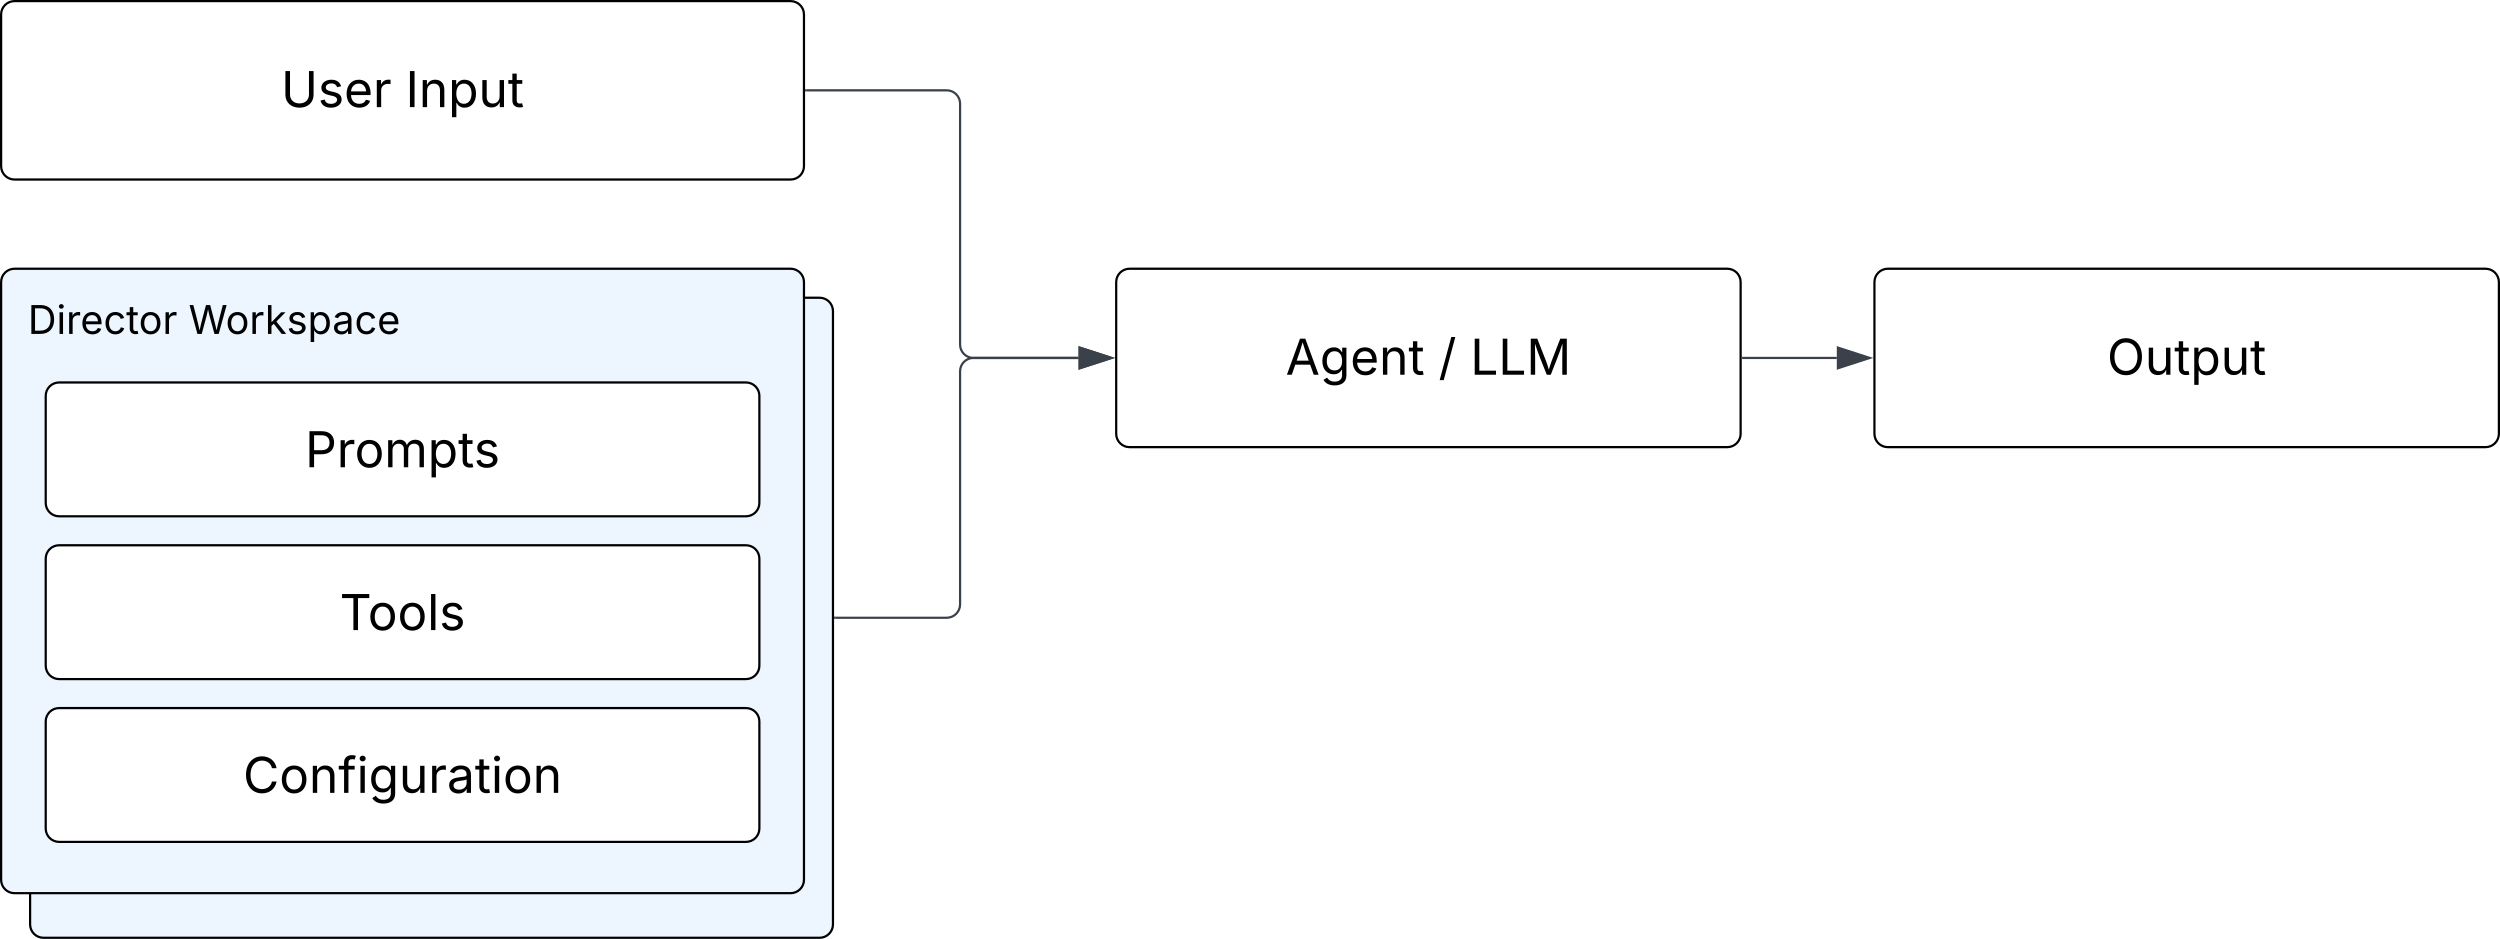
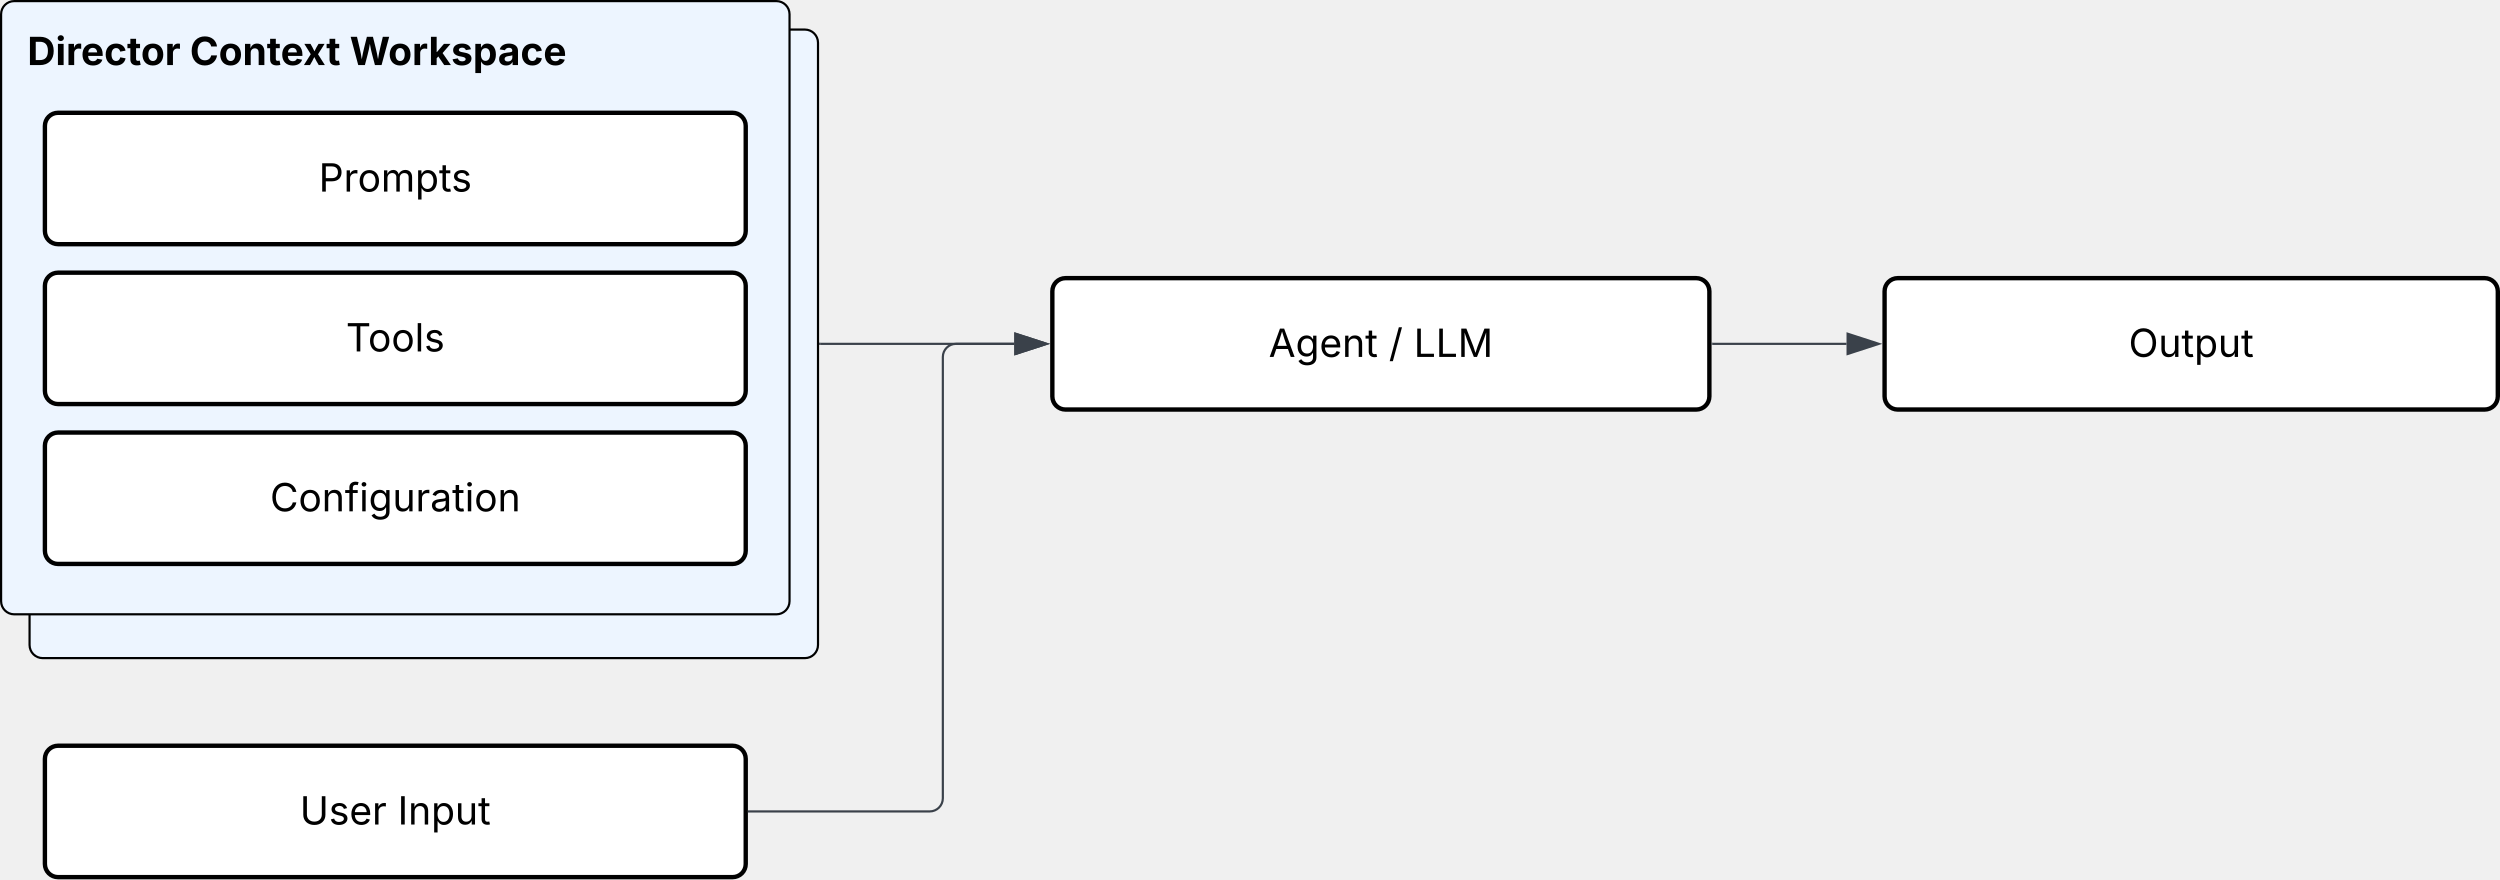
- <svg xmlns="http://www.w3.org/2000/svg" xmlns:ns1="lucid" xmlns:xlink="http://www.w3.org/1999/xlink" width="1121" height="421">
-   <g transform="translate(-1219.5 -599.5)" ns1:page-tab-id="0_0">
-     <path d="M1000 500h1500v1000H1000z" fill="#fff" />
+ <svg xmlns="http://www.w3.org/2000/svg" xmlns:ns1="lucid" xmlns:xlink="http://www.w3.org/1999/xlink" width="1141.5" height="401.5">
+   <g transform="translate(-1219.5 -719.5)" ns1:page-tab-id="0_0">
    <path d="M1233 739a6 6 0 0 1 6-6h348a6 6 0 0 1 6 6v275a6 6 0 0 1-6 6h-348a6 6 0 0 1-6-6z" stroke="#000" fill="#edf5ff" />
-     <path d="M1720 726a6 6 0 0 1 6-6h268a6 6 0 0 1 6 6v68a6 6 0 0 1-6 6h-268a6 6 0 0 1-6-6z" stroke="#000" fill="#fff" />
-     <use xlink:href="#a" transform="matrix(1,0,0,1,1732,732) translate(63.98633 35.52778)" />
-     <use xlink:href="#b" transform="matrix(1,0,0,1,1732,732) translate(132.5519 35.52778)" />
-     <use xlink:href="#c" transform="matrix(1,0,0,1,1732,732) translate(146.8097 35.52778)" />
-     <path d="M1220 606a6 6 0 0 1 6-6h348a6 6 0 0 1 6 6v68a6 6 0 0 1-6 6h-348a6 6 0 0 1-6-6z" stroke="#000" fill="#fff" />
-     <use xlink:href="#d" transform="matrix(1,0,0,1,1232,612) translate(113.5241 35.52778)" />
-     <use xlink:href="#e" transform="matrix(1,0,0,1,1232,612) translate(169.3618 35.52778)" />
+     <path d="M1700 852.5a6 6 0 0 1 6-6h288a6 6 0 0 1 6 6v48a6 6 0 0 1-6 6h-288a6 6 0 0 1-6-6z" stroke="#000" stroke-width="2" fill="#fff" />
+     <use xlink:href="#a" transform="matrix(1,0,0,1,1712,858.5) translate(86.78906 23.97222)" />
+     <use xlink:href="#b" transform="matrix(1,0,0,1,1712,858.5) translate(141.6415 23.97222)" />
+     <use xlink:href="#c" transform="matrix(1,0,0,1,1712,858.5) translate(153.0477 23.97222)" />
+     <path d="M1240 1066a6 6 0 0 1 6-6h308a6 6 0 0 1 6 6v48a6 6 0 0 1-6 6h-308a6 6 0 0 1-6-6z" stroke="#000" stroke-width="2" fill="#fff" />
+     <use xlink:href="#d" transform="matrix(1,0,0,1,1252,1072) translate(104.4193 23.97222)" />
+     <use xlink:href="#e" transform="matrix(1,0,0,1,1252,1072) translate(149.0894 23.97222)" />
    <path d="M1220 726a6 6 0 0 1 6-6h348a6 6 0 0 1 6 6v268a6 6 0 0 1-6 6h-348a6 6 0 0 1-6-6z" stroke="#000" fill="#edf5ff" />
    <use xlink:href="#f" transform="matrix(1,0,0,1,1232,732) translate(0 17.22222)" />
-     <use xlink:href="#g" transform="matrix(1,0,0,1,1232,732) translate(72.04861 17.22222)" />
-     <path d="M1240 777a6 6 0 0 1 6-6h308a6 6 0 0 1 6 6v48a6 6 0 0 1-6 6h-308a6 6 0 0 1-6-6z" stroke="#000" fill="#fff" />
-     <use xlink:href="#h" transform="matrix(1,0,0,1,1252,783) translate(104.3151 26.02778)" />
-     <path d="M1240 850a6 6 0 0 1 6-6h308a6 6 0 0 1 6 6v48a6 6 0 0 1-6 6h-308a6 6 0 0 1-6-6z" stroke="#000" fill="#fff" />
-     <use xlink:href="#i" transform="matrix(1,0,0,1,1252,856) translate(119.8153 26.02778)" />
-     <path d="M1240 923a6 6 0 0 1 6-6h308a6 6 0 0 1 6 6v48a6 6 0 0 1-6 6h-308a6 6 0 0 1-6-6z" stroke="#000" fill="#fff" />
-     <use xlink:href="#j" transform="matrix(1,0,0,1,1252,929) translate(76.49392 26.02778)" />
-     <path d="M2060 726a6 6 0 0 1 6-6h268a6 6 0 0 1 6 6v68a6 6 0 0 1-6 6h-268a6 6 0 0 1-6-6z" stroke="#000" fill="#fff" />
-     <use xlink:href="#k" transform="matrix(1,0,0,1,2072,732) translate(92.29036 35.52778)" />
-     <path d="M1581 640h63a6 6 0 0 1 6 6v108a6 6 0 0 0 6 6h47.12" stroke="#3a414a" fill="none" />
-     <path d="M1581 640.48h-.5v-.96h.5z" stroke="#3a414a" stroke-width=".05" fill="#3a414a" />
-     <path d="M1717.88 760l-14.26 4.63v-9.26z" stroke="#3a414a" fill="#3a414a" />
-     <path d="M1594 876.5h50a6 6 0 0 0 6-6V766a6 6 0 0 1 6-6h47.12" stroke="#3a414a" fill="none" />
+     <use xlink:href="#g" transform="matrix(1,0,0,1,1232,732) translate(74.20139 17.22222)" />
+     <use xlink:href="#h" transform="matrix(1,0,0,1,1232,732) translate(147.1788 17.22222)" />
+     <path d="M1240 777a6 6 0 0 1 6-6h308a6 6 0 0 1 6 6v48a6 6 0 0 1-6 6h-308a6 6 0 0 1-6-6z" stroke="#000" stroke-width="2" fill="#fff" />
+     <use xlink:href="#i" transform="matrix(1,0,0,1,1252,783) translate(113.0521 23.97222)" />
+     <path d="M1240 850a6 6 0 0 1 6-6h308a6 6 0 0 1 6 6v48a6 6 0 0 1-6 6h-308a6 6 0 0 1-6-6z" stroke="#000" stroke-width="2" fill="#fff" />
+     <use xlink:href="#j" transform="matrix(1,0,0,1,1252,856) translate(125.4523 23.97222)" />
+     <path d="M1240 923a6 6 0 0 1 6-6h308a6 6 0 0 1 6 6v48a6 6 0 0 1-6 6h-308a6 6 0 0 1-6-6z" stroke="#000" stroke-width="2" fill="#fff" />
+     <use xlink:href="#k" transform="matrix(1,0,0,1,1252,929) translate(90.79514 23.97222)" />
+     <path d="M2080 852.5a6 6 0 0 1 6-6h268a6 6 0 0 1 6 6v48a6 6 0 0 1-6 6h-268a6 6 0 0 1-6-6z" stroke="#000" stroke-width="2" fill="#fff" />
+     <use xlink:href="#l" transform="matrix(1,0,0,1,2092,858.5) translate(99.43229 23.97222)" />
+     <path d="M1561.5 1090h82.5a6 6 0 0 0 6-6V882.5a6 6 0 0 1 6-6h26.62" stroke="#3a414a" fill="none" />
+     <path d="M1561.5 1090.47h-.5v-.94h.5z" stroke="#3a414a" stroke-width=".05" fill="#3a414a" />
+     <path d="M1697.38 876.5l-14.26 4.63v-9.26z" stroke="#3a414a" fill="#3a414a" />
+     <path d="M1594 876.5h88.62" stroke="#3a414a" fill="none" />
    <path d="M1594 876.98h-.5V876h.5z" stroke="#3a414a" stroke-width=".05" fill="#3a414a" />
-     <path d="M1717.88 760l-14.26 4.63v-9.26z" stroke="#3a414a" fill="#3a414a" />
-     <path d="M2001 760h42.12" stroke="#3a414a" fill="none" />
-     <path d="M2001 760.48h-.5v-.96h.5z" stroke="#3a414a" stroke-width=".05" fill="#3a414a" />
-     <path d="M2057.88 760l-14.26 4.63v-9.26z" stroke="#3a414a" fill="#3a414a" />
+     <path d="M1697.38 876.5l-14.26 4.63v-9.26z" stroke="#3a414a" fill="#3a414a" />
+     <path d="M2001.5 876.5h61.12" stroke="#3a414a" fill="none" />
+     <path d="M2001.5 876.98h-.5V876h.5z" stroke="#3a414a" stroke-width=".05" fill="#3a414a" />
+     <path d="M2077.38 876.5l-14.26 4.63v-9.26z" stroke="#3a414a" fill="#3a414a" />
    <defs>
-       <path d="M52 0l541-1490h220L1361 0h-200l-149-416H398L254 0H52zm404-582h497c-103-290-145-390-251-756-108 377-145 460-246 756" id="l" />
-       <path d="M611 442c-248 0-391-105-460-228l146-94c47 65 117 165 314 165 178 0 307-82 307-266v-224h-17C863-141 792-18 576-18c-268 0-472-195-472-546 0-346 197-568 476-568 216 0 288 133 326 193h17v-179h175V29c0 289-215 413-487 413zm-5-620c203 0 314-146 314-390 0-237-108-403-314-403-213 0-319 180-319 403 0 230 109 390 319 390" id="m" />
-       <path d="M628 24c-324 0-524-230-524-574 0-343 198-582 503-582 237 0 487 146 487 559v75H286c9 234 145 362 343 362 132 0 231-58 273-172l174 48C1024-91 857 24 628 24zM287-650h624c-17-190-120-322-304-322-192 0-309 151-320 322" id="n" />
-       <path d="M338-670V0H158v-1118h173l1 207c72-158 192-221 342-221 226 0 378 139 378 422V0H872v-695c0-172-96-275-252-275-161 0-282 109-282 300" id="o" />
-       <path d="M598-1118v154H368v674c0 100 37 144 132 144 23 0 62-6 92-12L629-6c-37 13-88 20-134 20-193 0-307-107-307-290v-688H20v-154h168v-266h180v266h230" id="p" />
+       <path d="M52 0l541-1490h220L1361 0h-200l-149-416H398L254 0H52zm404-582h497c-103-290-145-390-251-756-108 377-145 460-246 756" id="m" />
+       <path d="M611 442c-248 0-391-105-460-228l146-94c47 65 117 165 314 165 178 0 307-82 307-266v-224h-17C863-141 792-18 576-18c-268 0-472-195-472-546 0-346 197-568 476-568 216 0 288 133 326 193h17v-179h175V29c0 289-215 413-487 413zm-5-620c203 0 314-146 314-390 0-237-108-403-314-403-213 0-319 180-319 403 0 230 109 390 319 390" id="n" />
+       <path d="M628 24c-324 0-524-230-524-574 0-343 198-582 503-582 237 0 487 146 487 559v75H286c9 234 145 362 343 362 132 0 231-58 273-172l174 48C1024-91 857 24 628 24zM287-650h624c-17-190-120-322-304-322-192 0-309 151-320 322" id="o" />
+       <path d="M338-670V0H158v-1118h173l1 207c72-158 192-221 342-221 226 0 378 139 378 422V0H872v-695c0-172-96-275-252-275-161 0-282 109-282 300" id="p" />
+       <path d="M598-1118v154H368v674c0 100 37 144 132 144 23 0 62-6 92-12L629-6c-37 13-88 20-134 20-193 0-307-107-307-290v-688H20v-154h168v-266h180v266h230" id="q" />
      <g id="a">
-         <use transform="matrix(0.01085069,0,0,0.01085069,0,0)" xlink:href="#l" />
-         <use transform="matrix(0.01085069,0,0,0.01085069,15.33203,0)" xlink:href="#m" />
-         <use transform="matrix(0.01085069,0,0,0.01085069,28.9605,0)" xlink:href="#n" />
-         <use transform="matrix(0.01085069,0,0,0.01085069,41.91623,0)" xlink:href="#o" />
-         <use transform="matrix(0.01085069,0,0,0.01085069,55.04557,0)" xlink:href="#p" />
+         <use transform="matrix(0.008680556,0,0,0.008680556,0,0)" xlink:href="#m" />
+         <use transform="matrix(0.008680556,0,0,0.008680556,12.26562,0)" xlink:href="#n" />
+         <use transform="matrix(0.008680556,0,0,0.008680556,23.1684,0)" xlink:href="#o" />
+         <use transform="matrix(0.008680556,0,0,0.008680556,33.53299,0)" xlink:href="#p" />
+         <use transform="matrix(0.008680556,0,0,0.008680556,44.03646,0)" xlink:href="#q" />
      </g>
-       <path d="M692-1560L212 224H46l480-1784h166" id="q" />
-       <use transform="matrix(0.01085069,0,0,0.01085069,0,0)" xlink:href="#q" id="b" />
-       <path d="M180 0v-1490h190v1322h690V0H180" id="r" />
-       <path d="M180 0v-1490h270l367 940c28 72 75 218 110 339 35-117 81-264 110-339l362-940h271V0h-187c2-448-5-837 7-1287-157 497-311 829-483 1287H842C666-458 514-784 354-1284c12 438 5 843 7 1284H180" id="s" />
+       <path d="M692-1560L212 224H46l480-1784h166" id="r" />
+       <use transform="matrix(0.008680556,0,0,0.008680556,0,0)" xlink:href="#r" id="b" />
+       <path d="M180 0v-1490h190v1322h690V0H180" id="s" />
+       <path d="M180 0v-1490h270l367 940c28 72 75 218 110 339 35-117 81-264 110-339l362-940h271V0h-187c2-448-5-837 7-1287-157 497-311 829-483 1287H842C666-458 514-784 354-1284c12 438 5 843 7 1284H180" id="t" />
      <g id="c">
-         <use transform="matrix(0.01085069,0,0,0.01085069,0,0)" xlink:href="#r" />
-         <use transform="matrix(0.01085069,0,0,0.01085069,12.5651,0)" xlink:href="#r" />
-         <use transform="matrix(0.01085069,0,0,0.01085069,25.13021,0)" xlink:href="#s" />
+         <use transform="matrix(0.008680556,0,0,0.008680556,0,0)" xlink:href="#s" />
+         <use transform="matrix(0.008680556,0,0,0.008680556,10.05208,0)" xlink:href="#s" />
+         <use transform="matrix(0.008680556,0,0,0.008680556,20.10417,0)" xlink:href="#t" />
      </g>
-       <path d="M763 24c-353 0-583-224-583-531v-983h190v968c0 214 149 370 393 370 243 0 391-156 391-370v-968h190v983c0 307-230 531-581 531" id="t" />
-       <path d="M538 24C308 24 148-78 108-271l171-41c32 123 123 178 257 178 156 0 256-77 256-169 0-77-54-128-164-154l-186-44c-203-48-300-148-300-305 0-192 176-326 414-326 230 0 351 112 402 269l-163 42c-31-80-94-158-238-158-133 0-233 69-233 162 0 83 57 129 188 160l169 40c203 48 298 149 298 302 0 196-179 339-441 339" id="u" />
-       <path d="M158 0v-1118h174v172h12c41-113 157-188 290-188 26 0 70 2 91 3v181c-11-2-60-10-108-10-161 0-279 109-279 260V0H158" id="v" />
+       <path d="M763 24c-353 0-583-224-583-531v-983h190v968c0 214 149 370 393 370 243 0 391-156 391-370v-968h190v983c0 307-230 531-581 531" id="u" />
+       <path d="M538 24C308 24 148-78 108-271l171-41c32 123 123 178 257 178 156 0 256-77 256-169 0-77-54-128-164-154l-186-44c-203-48-300-148-300-305 0-192 176-326 414-326 230 0 351 112 402 269l-163 42c-31-80-94-158-238-158-133 0-233 69-233 162 0 83 57 129 188 160l169 40c203 48 298 149 298 302 0 196-179 339-441 339" id="v" />
+       <path d="M158 0v-1118h174v172h12c41-113 157-188 290-188 26 0 70 2 91 3v181c-11-2-60-10-108-10-161 0-279 109-279 260V0H158" id="w" />
      <g id="d">
-         <use transform="matrix(0.01085069,0,0,0.01085069,0,0)" xlink:href="#t" />
-         <use transform="matrix(0.01085069,0,0,0.01085069,16.53646,0)" xlink:href="#u" />
-         <use transform="matrix(0.01085069,0,0,0.01085069,28.26606,0)" xlink:href="#n" />
-         <use transform="matrix(0.01085069,0,0,0.01085069,41.22179,0)" xlink:href="#v" />
+         <use transform="matrix(0.008680556,0,0,0.008680556,0,0)" xlink:href="#u" />
+         <use transform="matrix(0.008680556,0,0,0.008680556,13.22917,0)" xlink:href="#v" />
+         <use transform="matrix(0.008680556,0,0,0.008680556,22.61285,0)" xlink:href="#o" />
+         <use transform="matrix(0.008680556,0,0,0.008680556,32.97743,0)" xlink:href="#w" />
      </g>
-       <path d="M370-1490V0H180v-1490h190" id="w" />
-       <path d="M158 418v-1536h174v179h20c37-59 106-193 324-193 279 0 474 222 474 576 0 356-194 580-473 580-213 0-288-135-325-197h-14v591H158zm492-555c209 0 317-186 317-421 0-232-105-413-317-413-206 0-314 166-314 413 0 249 111 421 314 421" id="x" />
-       <path d="M537 14c-226 0-379-139-379-422v-710h180v695c0 172 97 275 253 275 160 0 281-109 281-300v-670h181V0H879v-209C806-46 684 14 537 14" id="y" />
+       <path d="M370-1490V0H180v-1490h190" id="x" />
+       <path d="M158 418v-1536h174v179h20c37-59 106-193 324-193 279 0 474 222 474 576 0 356-194 580-473 580-213 0-288-135-325-197h-14v591H158zm492-555c209 0 317-186 317-421 0-232-105-413-317-413-206 0-314 166-314 413 0 249 111 421 314 421" id="y" />
+       <path d="M537 14c-226 0-379-139-379-422v-710h180v695c0 172 97 275 253 275 160 0 281-109 281-300v-670h181V0H879v-209C806-46 684 14 537 14" id="z" />
      <g id="e">
-         <use transform="matrix(0.01085069,0,0,0.01085069,0,0)" xlink:href="#w" />
-         <use transform="matrix(0.01085069,0,0,0.01085069,5.967882,0)" xlink:href="#o" />
-         <use transform="matrix(0.01085069,0,0,0.01085069,19.09722,0)" xlink:href="#x" />
-         <use transform="matrix(0.01085069,0,0,0.01085069,32.70399,0)" xlink:href="#y" />
-         <use transform="matrix(0.01085069,0,0,0.01085069,45.84418,0)" xlink:href="#p" />
+         <use transform="matrix(0.008680556,0,0,0.008680556,0,0)" xlink:href="#x" />
+         <use transform="matrix(0.008680556,0,0,0.008680556,4.774306,0)" xlink:href="#p" />
+         <use transform="matrix(0.008680556,0,0,0.008680556,15.27778,0)" xlink:href="#y" />
+         <use transform="matrix(0.008680556,0,0,0.008680556,26.16319,0)" xlink:href="#z" />
+         <use transform="matrix(0.008680556,0,0,0.008680556,36.67535,0)" xlink:href="#q" />
      </g>
-       <path d="M645 0H180v-1490h484c435 0 692 280 692 742 0 466-257 748-711 748zM370-168h263c363 0 539-218 539-580 0-358-176-574-521-574H370v1154" id="z" />
-       <path d="M158 0v-1118h180V0H158zm91-1301c-68 0-125-53-125-119s57-119 125-119c69 0 126 53 126 119s-57 119-126 119" id="A" />
-       <path d="M613 24c-304 0-509-231-509-576 0-350 205-580 509-580 216 0 392 114 453 309l-173 49c-33-115-133-197-280-197-223 0-326 196-326 419 0 220 103 415 326 415 150 0 252-85 285-206l172 49C1010-95 832 24 613 24" id="B" />
-       <path d="M613 24c-304 0-509-231-509-576 0-350 205-580 509-580 305 0 511 230 511 580 0 345-206 576-511 576zm0-161c226 0 329-195 329-415 0-222-103-419-329-419-223 0-326 196-326 419 0 220 103 415 326 415" id="C" />
+       <path d="M659 0H135v-1490h529c448 0 721 280 721 744 0 466-273 746-726 746zM440-263h204c287 0 437-148 437-483 0-333-150-481-435-481H440v964" id="A" />
+       <path d="M128 0v-1118h300V0H128zm150-1264c-91 0-165-68-165-154 0-85 74-154 165-154 90 0 165 69 165 154 0 86-75 154-165 154" id="B" />
+       <path d="M128 0v-1118h290v195h12c54-169 184-238 367-200v268c-27-8-86-15-130-15-138 0-239 95-239 234V0H128" id="C" />
+       <path d="M633 22C291 22 81-200 81-553c0-345 210-579 537-579 292 0 525 185 525 567v84H378c7 183 109 277 260 277 105 0 184-46 216-132l272 51C1071-99 893 22 633 22zM380-669h474c-15-146-94-237-233-237-143 0-229 99-241 237" id="D" />
+       <path d="M628 22C291 22 81-210 81-554c0-346 210-578 547-578 265 0 455 142 497 372l-279 52c-25-116-99-188-215-188-160 0-244 139-244 341 0 200 84 341 244 341 116 0 193-74 217-195l279 51C1085-123 896 22 628 22" id="E" />
+       <path d="M683-1118v229H474v562c0 71 29 104 102 104 23 0 73-7 95-13l43 225C647 9 580 16 520 16 296 16 174-96 174-301v-588H20v-229h154v-266h300v266h209" id="F" />
+       <path d="M628 22C291 22 81-210 81-554c0-346 210-578 547-578 336 0 547 232 547 578 0 344-211 576-547 576zm0-236c160 0 242-146 242-341 0-197-82-341-242-341S387-753 387-555c0 195 81 341 241 341" id="G" />
      <g id="f">
-         <use transform="matrix(0.008680556,0,0,0.008680556,0,0)" xlink:href="#z" />
-         <use transform="matrix(0.008680556,0,0,0.008680556,12.82986,0)" xlink:href="#A" />
-         <use transform="matrix(0.008680556,0,0,0.008680556,17.13542,0)" xlink:href="#v" />
-         <use transform="matrix(0.008680556,0,0,0.008680556,23.53299,0)" xlink:href="#n" />
-         <use transform="matrix(0.008680556,0,0,0.008680556,33.89757,0)" xlink:href="#B" />
-         <use transform="matrix(0.008680556,0,0,0.008680556,44.05382,0)" xlink:href="#p" />
-         <use transform="matrix(0.008680556,0,0,0.008680556,49.69618,0)" xlink:href="#C" />
-         <use transform="matrix(0.008680556,0,0,0.008680556,60.3559,0)" xlink:href="#v" />
+         <use transform="matrix(0.008680556,0,0,0.008680556,0,0)" xlink:href="#A" />
+         <use transform="matrix(0.008680556,0,0,0.008680556,12.83854,0)" xlink:href="#B" />
+         <use transform="matrix(0.008680556,0,0,0.008680556,17.65625,0)" xlink:href="#C" />
+         <use transform="matrix(0.008680556,0,0,0.008680556,24.46181,0)" xlink:href="#D" />
+         <use transform="matrix(0.008680556,0,0,0.008680556,35.05208,0)" xlink:href="#E" />
+         <use transform="matrix(0.008680556,0,0,0.008680556,45.51215,0)" xlink:href="#F" />
+         <use transform="matrix(0.008680556,0,0,0.008680556,51.84896,0)" xlink:href="#G" />
+         <use transform="matrix(0.008680556,0,0,0.008680556,62.75174,0)" xlink:href="#C" />
      </g>
-       <path d="M458 0L52-1490h194c108 439 233 855 324 1313 92-459 221-873 331-1313h216c110 438 234 854 330 1307 92-455 216-869 323-1307h196L1558 0h-221l-256-944c-26-95-50-200-73-331-22 122-44 223-73 331L680 0H458" id="D" />
-       <path d="M158 0v-1490h180v865h22l478-493h223L593-638 1096 0H865L456-523 338-412V0H158" id="E" />
-       <path d="M471 26C259 26 90-98 90-318c0-256 228-303 435-329 202-27 287-16 287-108 0-139-79-219-234-219-161 0-248 86-283 164l-173-57c86-203 278-265 451-265 150 0 419 46 419 395V0H815v-152h-12C765-73 660 26 471 26zm31-159c199 0 310-134 310-271v-155c-30 35-226 55-295 64-131 17-246 59-246 186 0 116 97 176 231 176" id="F" />
+       <path d="M786 20C389 20 94-260 94-744c0-487 299-766 692-766 339 0 597 194 641 529h-309c-28-162-156-258-326-258-233 0-388 179-388 495 0 323 157 493 387 493 170 0 298-97 328-259h309c-34 277-266 530-642 530" id="H" />
+       <path d="M428-647V0H128v-1118h283l4 231c63-156 176-245 348-245 232 0 384 159 384 421V0H847v-659c0-139-76-222-202-222-128 0-217 86-217 234" id="I" />
+       <path d="M42 0l360-574-338-544h324c72 124 151 261 209 394 58-134 140-271 215-394h318L785-570 1146 0H824c-79-136-169-280-234-425C528-278 439-134 360 0H42" id="J" />
      <g id="g">
-         <use transform="matrix(0.008680556,0,0,0.008680556,0,0)" xlink:href="#D" />
-         <use transform="matrix(0.008680556,0,0,0.008680556,16.61458,0)" xlink:href="#C" />
-         <use transform="matrix(0.008680556,0,0,0.008680556,27.27431,0)" xlink:href="#v" />
-         <use transform="matrix(0.008680556,0,0,0.008680556,34.24479,0)" xlink:href="#E" />
-         <use transform="matrix(0.008680556,0,0,0.008680556,44.00174,0)" xlink:href="#u" />
-         <use transform="matrix(0.008680556,0,0,0.008680556,53.38542,0)" xlink:href="#x" />
-         <use transform="matrix(0.008680556,0,0,0.008680556,64.44444,0)" xlink:href="#F" />
-         <use transform="matrix(0.008680556,0,0,0.008680556,74.42708,0)" xlink:href="#B" />
-         <use transform="matrix(0.008680556,0,0,0.008680556,84.58333,0)" xlink:href="#n" />
+         <use transform="matrix(0.008680556,0,0,0.008680556,0,0)" xlink:href="#H" />
+         <use transform="matrix(0.008680556,0,0,0.008680556,13.15104,0)" xlink:href="#G" />
+         <use transform="matrix(0.008680556,0,0,0.008680556,24.05382,0)" xlink:href="#I" />
+         <use transform="matrix(0.008680556,0,0,0.008680556,35.12153,0)" xlink:href="#F" />
+         <use transform="matrix(0.008680556,0,0,0.008680556,41.45833,0)" xlink:href="#D" />
+         <use transform="matrix(0.008680556,0,0,0.008680556,51.69271,0)" xlink:href="#J" />
+         <use transform="matrix(0.008680556,0,0,0.008680556,62.25694,0)" xlink:href="#F" />
      </g>
-       <path d="M180 0v-1490h510c348 0 508 209 508 474 0 266-160 477-507 477H370V0H180zm190-706h312c236 0 327-133 327-310 0-176-91-307-329-307H370v617" id="G" />
-       <path d="M158 0v-1118h175l1 205c55-151 181-225 313-225 147 0 245 90 285 228 53-141 190-228 352-228 194 0 352 125 352 384V0h-181v-749c0-161-105-225-225-225-151 0-243 103-243 244V0H807v-767c0-124-93-207-219-207-131 0-250 92-250 270V0H158" id="H" />
+       <path d="M449 0L49-1490h333c89 395 194 758 253 1185 65-426 176-790 269-1185h317c93 394 201 758 268 1181 60-425 164-788 253-1181h334L1675 0h-348c-90-376-204-711-266-1118C1004-714 886-373 798 0H449" id="K" />
+       <path d="M128 0v-1490h300v802h17l366-430h347L740-633 1179 0H826L514-456l-86 97V0H128" id="L" />
+       <path d="M572 22C302 22 117-98 78-306l279-48c29 105 101 156 224 156 114 0 185-48 185-115 0-118-228-130-337-155-215-49-322-150-322-317 0-215 187-347 470-347 265 0 424 116 466 298l-266 47c-24-76-87-130-196-130-98 0-174 46-174 113 0 56 38 95 144 117l201 40c216 44 320 143 320 302 0 220-207 367-500 367" id="M" />
+       <path d="M128 418v-1536h295v188h14c41-89 129-202 319-202 248 0 453 193 453 575 0 372-197 576-455 576-183 0-275-108-317-198h-9v597H128zm534-640c156 0 240-139 240-336 0-196-83-334-240-334-154 0-241 131-241 334 0 202 88 336 241 336" id="N" />
+       <path d="M440 22C227 22 68-92 68-313c0-250 202-322 422-343 195-21 271-24 271-105 0-95-63-149-175-149-116 0-187 57-211 129l-275-46c57-194 237-305 487-305 240 0 474 108 474 379V0H777v-155h-10C713-51 605 22 440 22zm85-211c140 0 238-93 238-211v-121c-37 26-156 42-222 51-111 16-185 59-185 149 0 87 70 132 169 132" id="O" />
      <g id="h">
-         <use transform="matrix(0.01085069,0,0,0.01085069,0,0)" xlink:href="#G" />
-         <use transform="matrix(0.01085069,0,0,0.01085069,14.19271,0)" xlink:href="#v" />
-         <use transform="matrix(0.01085069,0,0,0.01085069,22.18967,0)" xlink:href="#C" />
-         <use transform="matrix(0.01085069,0,0,0.01085069,35.51432,0)" xlink:href="#H" />
-         <use transform="matrix(0.01085069,0,0,0.01085069,54.98047,0)" xlink:href="#x" />
-         <use transform="matrix(0.01085069,0,0,0.01085069,68.58724,0)" xlink:href="#p" />
-         <use transform="matrix(0.01085069,0,0,0.01085069,75.64019,0)" xlink:href="#u" />
+         <use transform="matrix(0.008680556,0,0,0.008680556,0,0)" xlink:href="#K" />
+         <use transform="matrix(0.008680556,0,0,0.008680556,17.56076,0)" xlink:href="#G" />
+         <use transform="matrix(0.008680556,0,0,0.008680556,28.46354,0)" xlink:href="#C" />
+         <use transform="matrix(0.008680556,0,0,0.008680556,35.9809,0)" xlink:href="#L" />
+         <use transform="matrix(0.008680556,0,0,0.008680556,46.2934,0)" xlink:href="#M" />
+         <use transform="matrix(0.008680556,0,0,0.008680556,56.25,0)" xlink:href="#N" />
+         <use transform="matrix(0.008680556,0,0,0.008680556,67.63021,0)" xlink:href="#O" />
+         <use transform="matrix(0.008680556,0,0,0.008680556,77.95139,0)" xlink:href="#E" />
+         <use transform="matrix(0.008680556,0,0,0.008680556,88.41146,0)" xlink:href="#D" />
      </g>
-       <path d="M98-1322v-168h1126v168H757V0H567v-1322H98" id="I" />
-       <path d="M338-1490V0H158v-1490h180" id="J" />
+       <path d="M180 0v-1490h510c348 0 508 209 508 474 0 266-160 477-507 477H370V0H180zm190-706h312c236 0 327-133 327-310 0-176-91-307-329-307H370v617" id="P" />
+       <path d="M613 24c-304 0-509-231-509-576 0-350 205-580 509-580 305 0 511 230 511 580 0 345-206 576-511 576zm0-161c226 0 329-195 329-415 0-222-103-419-329-419-223 0-326 196-326 419 0 220 103 415 326 415" id="Q" />
+       <path d="M158 0v-1118h175l1 205c55-151 181-225 313-225 147 0 245 90 285 228 53-141 190-228 352-228 194 0 352 125 352 384V0h-181v-749c0-161-105-225-225-225-151 0-243 103-243 244V0H807v-767c0-124-93-207-219-207-131 0-250 92-250 270V0H158" id="R" />
      <g id="i">
-         <use transform="matrix(0.01085069,0,0,0.01085069,0,0)" xlink:href="#I" />
-         <use transform="matrix(0.01085069,0,0,0.01085069,12.60851,0)" xlink:href="#C" />
-         <use transform="matrix(0.01085069,0,0,0.01085069,25.93316,0)" xlink:href="#C" />
-         <use transform="matrix(0.01085069,0,0,0.01085069,39.25781,0)" xlink:href="#J" />
-         <use transform="matrix(0.01085069,0,0,0.01085069,44.63976,0)" xlink:href="#u" />
+         <use transform="matrix(0.008680556,0,0,0.008680556,0,0)" xlink:href="#P" />
+         <use transform="matrix(0.008680556,0,0,0.008680556,11.35417,0)" xlink:href="#w" />
+         <use transform="matrix(0.008680556,0,0,0.008680556,17.75174,0)" xlink:href="#Q" />
+         <use transform="matrix(0.008680556,0,0,0.008680556,28.41146,0)" xlink:href="#R" />
+         <use transform="matrix(0.008680556,0,0,0.008680556,43.98438,0)" xlink:href="#y" />
+         <use transform="matrix(0.008680556,0,0,0.008680556,54.86979,0)" xlink:href="#q" />
+         <use transform="matrix(0.008680556,0,0,0.008680556,60.51215,0)" xlink:href="#v" />
      </g>
-       <path d="M783 20c-382 0-661-292-661-764 0-473 279-766 661-766 302 0 548 182 601 489h-190c-42-204-217-313-411-313-268 0-476 208-476 590 0 381 209 588 476 588 195 0 369-110 411-313h190c-52 303-296 489-601 489" id="K" />
-       <path d="M678-1118v154H420V0H240v-964H20v-154h220v-149c0-194 155-293 318-293 85 0 141 18 168 30l-50 154c-19-6-47-17-97-17-111 0-159 58-159 166v109h258" id="L" />
+       <path d="M98-1322v-168h1126v168H757V0H567v-1322H98" id="S" />
+       <path d="M338-1490V0H158v-1490h180" id="T" />
      <g id="j">
-         <use transform="matrix(0.01085069,0,0,0.01085069,0,0)" xlink:href="#K" />
-         <use transform="matrix(0.01085069,0,0,0.01085069,16.23264,0)" xlink:href="#C" />
-         <use transform="matrix(0.01085069,0,0,0.01085069,29.55729,0)" xlink:href="#o" />
-         <use transform="matrix(0.01085069,0,0,0.01085069,42.68663,0)" xlink:href="#L" />
-         <use transform="matrix(0.01085069,0,0,0.01085069,50.91146,0)" xlink:href="#A" />
-         <use transform="matrix(0.01085069,0,0,0.01085069,56.2934,0)" xlink:href="#m" />
-         <use transform="matrix(0.01085069,0,0,0.01085069,69.92188,0)" xlink:href="#y" />
-         <use transform="matrix(0.01085069,0,0,0.01085069,83.06207,0)" xlink:href="#v" />
-         <use transform="matrix(0.01085069,0,0,0.01085069,91.42795,0)" xlink:href="#F" />
-         <use transform="matrix(0.01085069,0,0,0.01085069,103.9063,0)" xlink:href="#p" />
-         <use transform="matrix(0.01085069,0,0,0.01085069,111.1762,0)" xlink:href="#A" />
-         <use transform="matrix(0.01085069,0,0,0.01085069,116.5582,0)" xlink:href="#C" />
-         <use transform="matrix(0.01085069,0,0,0.01085069,129.8828,0)" xlink:href="#o" />
+         <use transform="matrix(0.008680556,0,0,0.008680556,0,0)" xlink:href="#S" />
+         <use transform="matrix(0.008680556,0,0,0.008680556,10.08681,0)" xlink:href="#Q" />
+         <use transform="matrix(0.008680556,0,0,0.008680556,20.74653,0)" xlink:href="#Q" />
+         <use transform="matrix(0.008680556,0,0,0.008680556,31.40625,0)" xlink:href="#T" />
+         <use transform="matrix(0.008680556,0,0,0.008680556,35.71181,0)" xlink:href="#v" />
      </g>
-       <path d="M784 20c-382 0-662-292-662-764 0-473 280-766 662-766s660 293 660 766c0 472-278 764-660 764zm0-176c266 0 475-207 475-588 0-383-209-590-475-590-268 0-477 208-477 590 0 380 209 588 477 588" id="M" />
+       <path d="M783 20c-382 0-661-292-661-764 0-473 279-766 661-766 302 0 548 182 601 489h-190c-42-204-217-313-411-313-268 0-476 208-476 590 0 381 209 588 476 588 195 0 369-110 411-313h190c-52 303-296 489-601 489" id="U" />
+       <path d="M678-1118v154H420V0H240v-964H20v-154h220v-149c0-194 155-293 318-293 85 0 141 18 168 30l-50 154c-19-6-47-17-97-17-111 0-159 58-159 166v109h258" id="V" />
+       <path d="M158 0v-1118h180V0H158zm91-1301c-68 0-125-53-125-119s57-119 125-119c69 0 126 53 126 119s-57 119-126 119" id="W" />
+       <path d="M471 26C259 26 90-98 90-318c0-256 228-303 435-329 202-27 287-16 287-108 0-139-79-219-234-219-161 0-248 86-283 164l-173-57c86-203 278-265 451-265 150 0 419 46 419 395V0H815v-152h-12C765-73 660 26 471 26zm31-159c199 0 310-134 310-271v-155c-30 35-226 55-295 64-131 17-246 59-246 186 0 116 97 176 231 176" id="X" />
      <g id="k">
-         <use transform="matrix(0.01085069,0,0,0.01085069,0,0)" xlink:href="#M" />
-         <use transform="matrix(0.01085069,0,0,0.01085069,16.99219,0)" xlink:href="#y" />
-         <use transform="matrix(0.01085069,0,0,0.01085069,30.13238,0)" xlink:href="#p" />
-         <use transform="matrix(0.01085069,0,0,0.01085069,37.40234,0)" xlink:href="#x" />
-         <use transform="matrix(0.01085069,0,0,0.01085069,51.00911,0)" xlink:href="#y" />
-         <use transform="matrix(0.01085069,0,0,0.01085069,64.14931,0)" xlink:href="#p" />
+         <use transform="matrix(0.008680556,0,0,0.008680556,0,0)" xlink:href="#U" />
+         <use transform="matrix(0.008680556,0,0,0.008680556,12.98611,0)" xlink:href="#Q" />
+         <use transform="matrix(0.008680556,0,0,0.008680556,23.64583,0)" xlink:href="#p" />
+         <use transform="matrix(0.008680556,0,0,0.008680556,34.14931,0)" xlink:href="#V" />
+         <use transform="matrix(0.008680556,0,0,0.008680556,40.72917,0)" xlink:href="#W" />
+         <use transform="matrix(0.008680556,0,0,0.008680556,45.03472,0)" xlink:href="#n" />
+         <use transform="matrix(0.008680556,0,0,0.008680556,55.9375,0)" xlink:href="#z" />
+         <use transform="matrix(0.008680556,0,0,0.008680556,66.44965,0)" xlink:href="#w" />
+         <use transform="matrix(0.008680556,0,0,0.008680556,73.14236,0)" xlink:href="#X" />
+         <use transform="matrix(0.008680556,0,0,0.008680556,83.125,0)" xlink:href="#q" />
+         <use transform="matrix(0.008680556,0,0,0.008680556,88.94097,0)" xlink:href="#W" />
+         <use transform="matrix(0.008680556,0,0,0.008680556,93.24653,0)" xlink:href="#Q" />
+         <use transform="matrix(0.008680556,0,0,0.008680556,103.9063,0)" xlink:href="#p" />
+       </g>
+       <path d="M784 20c-382 0-662-292-662-764 0-473 280-766 662-766s660 293 660 766c0 472-278 764-660 764zm0-176c266 0 475-207 475-588 0-383-209-590-475-590-268 0-477 208-477 590 0 380 209 588 477 588" id="Y" />
+       <g id="l">
+         <use transform="matrix(0.008680556,0,0,0.008680556,0,0)" xlink:href="#Y" />
+         <use transform="matrix(0.008680556,0,0,0.008680556,13.59375,0)" xlink:href="#z" />
+         <use transform="matrix(0.008680556,0,0,0.008680556,24.1059,0)" xlink:href="#q" />
+         <use transform="matrix(0.008680556,0,0,0.008680556,29.92188,0)" xlink:href="#y" />
+         <use transform="matrix(0.008680556,0,0,0.008680556,40.80729,0)" xlink:href="#z" />
+         <use transform="matrix(0.008680556,0,0,0.008680556,51.31944,0)" xlink:href="#q" />
      </g>
    </defs>
  </g>
</svg>
